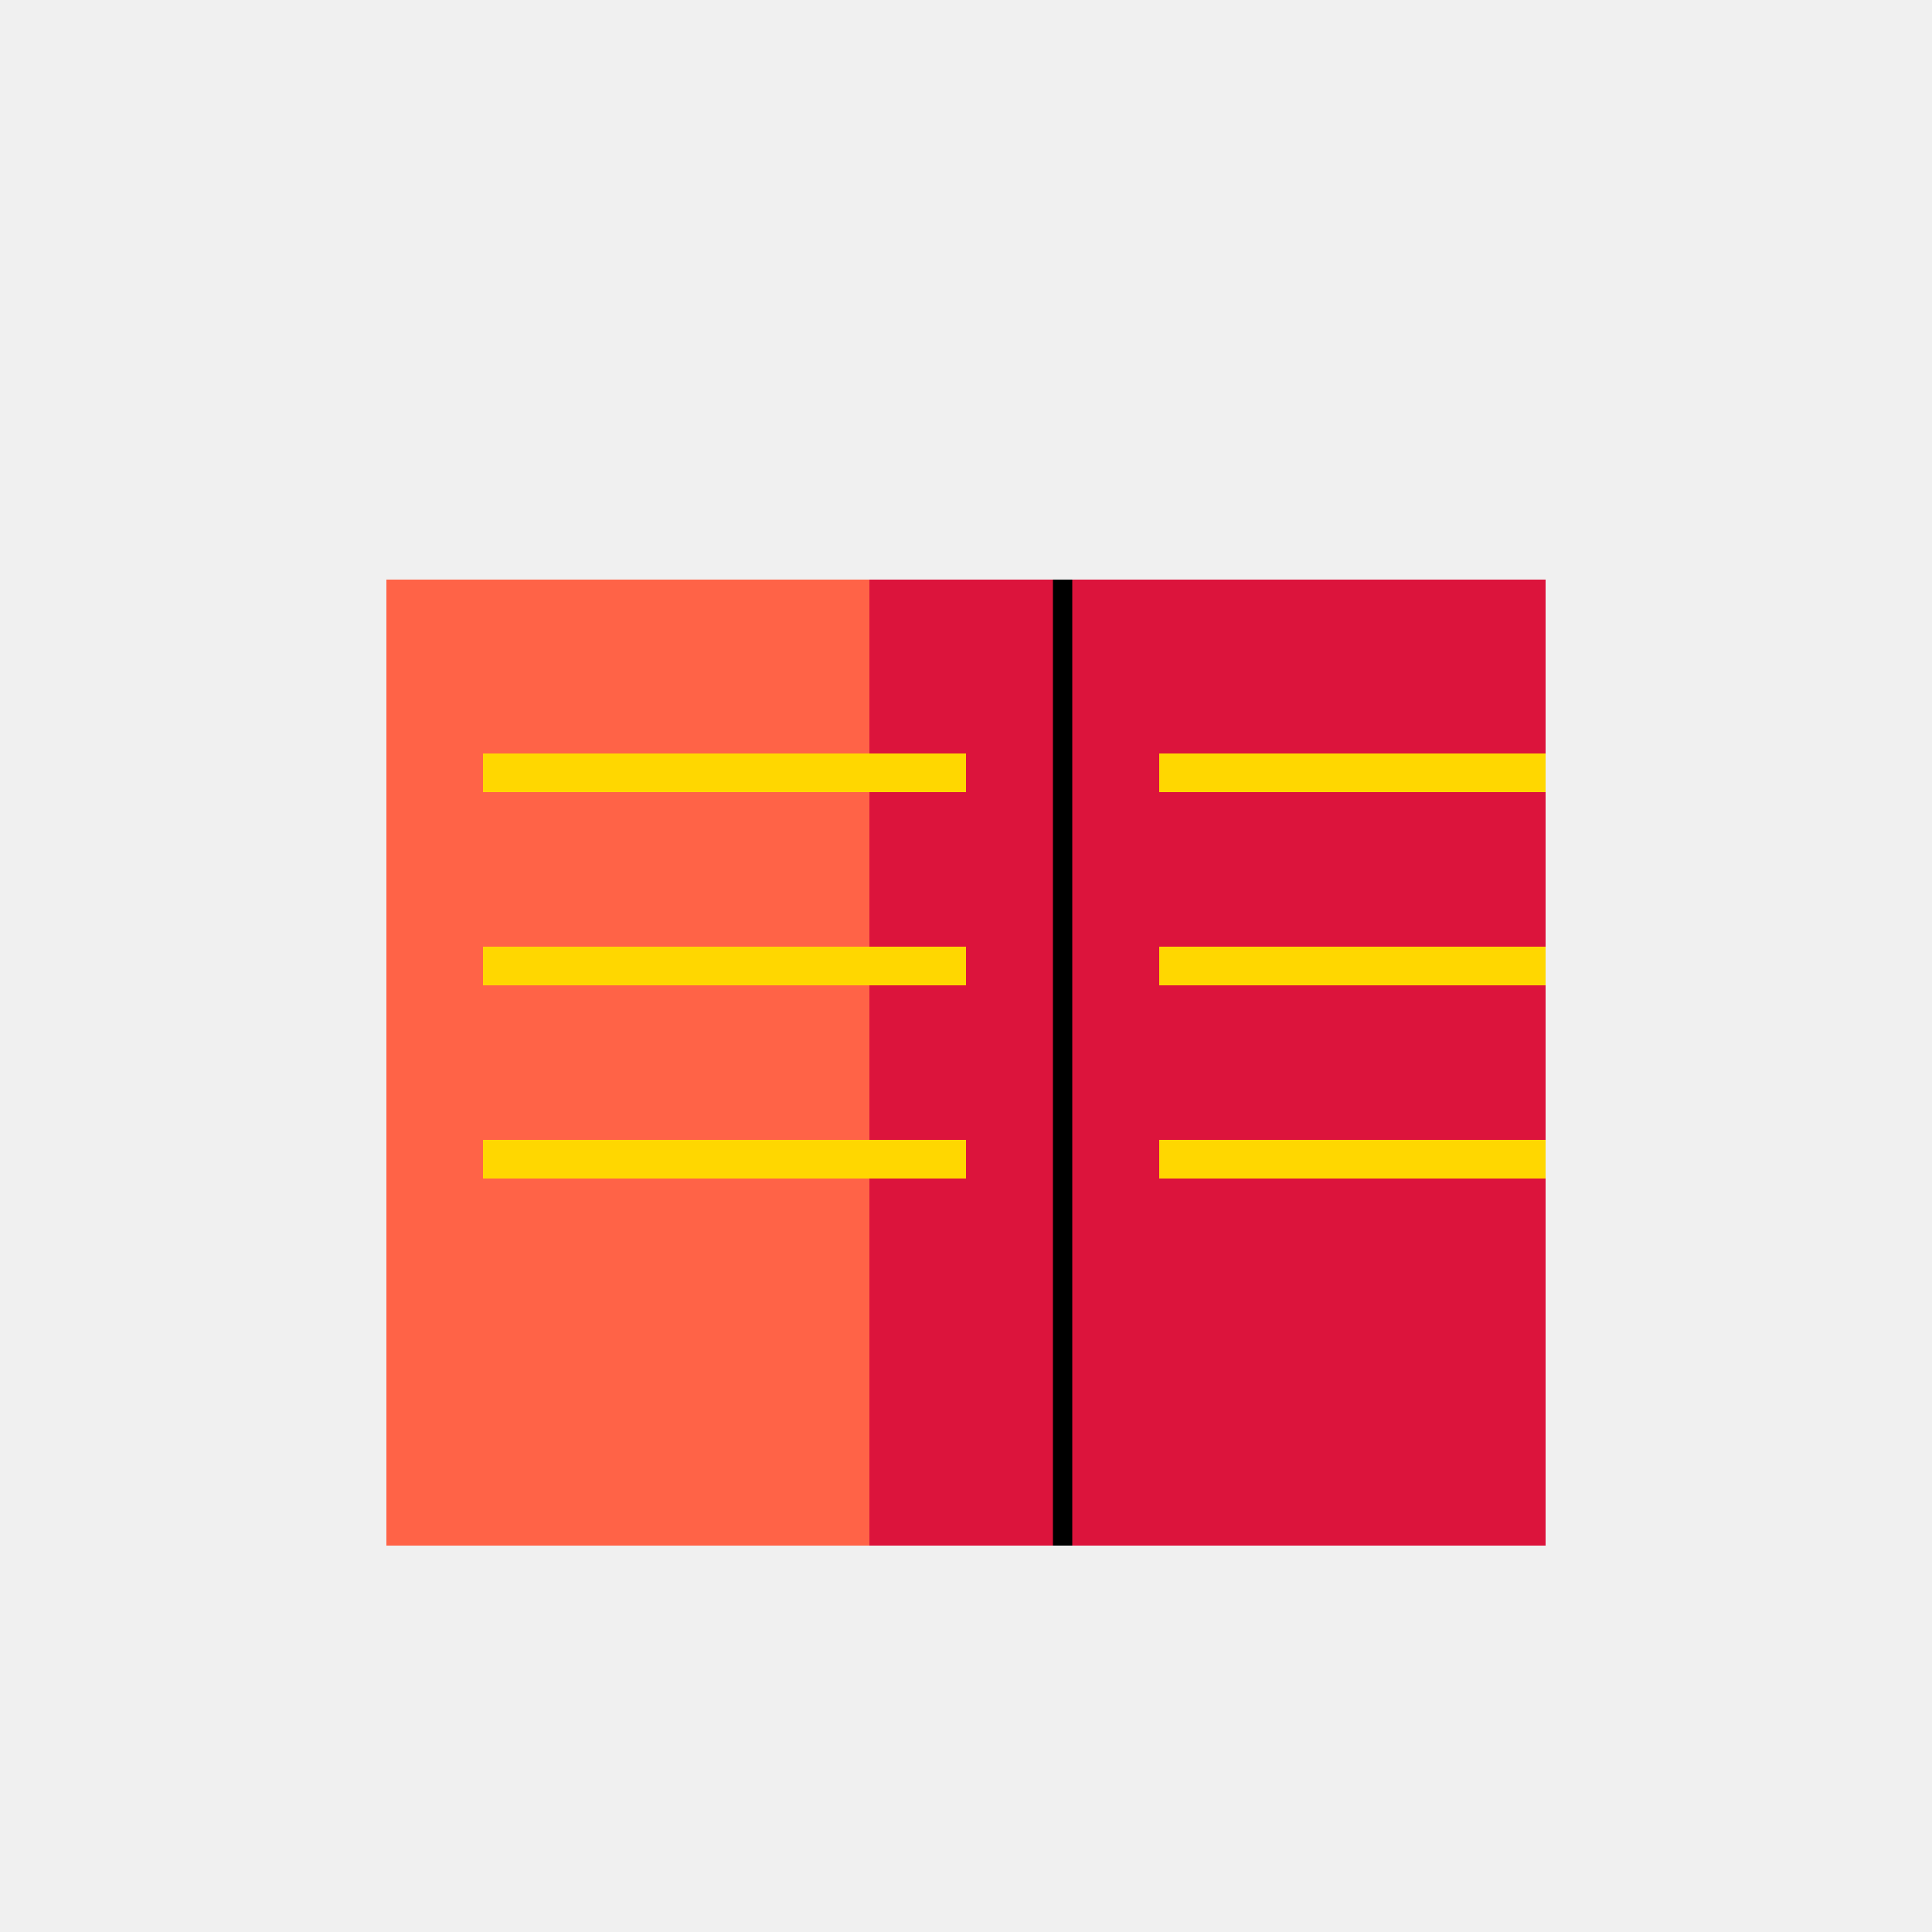
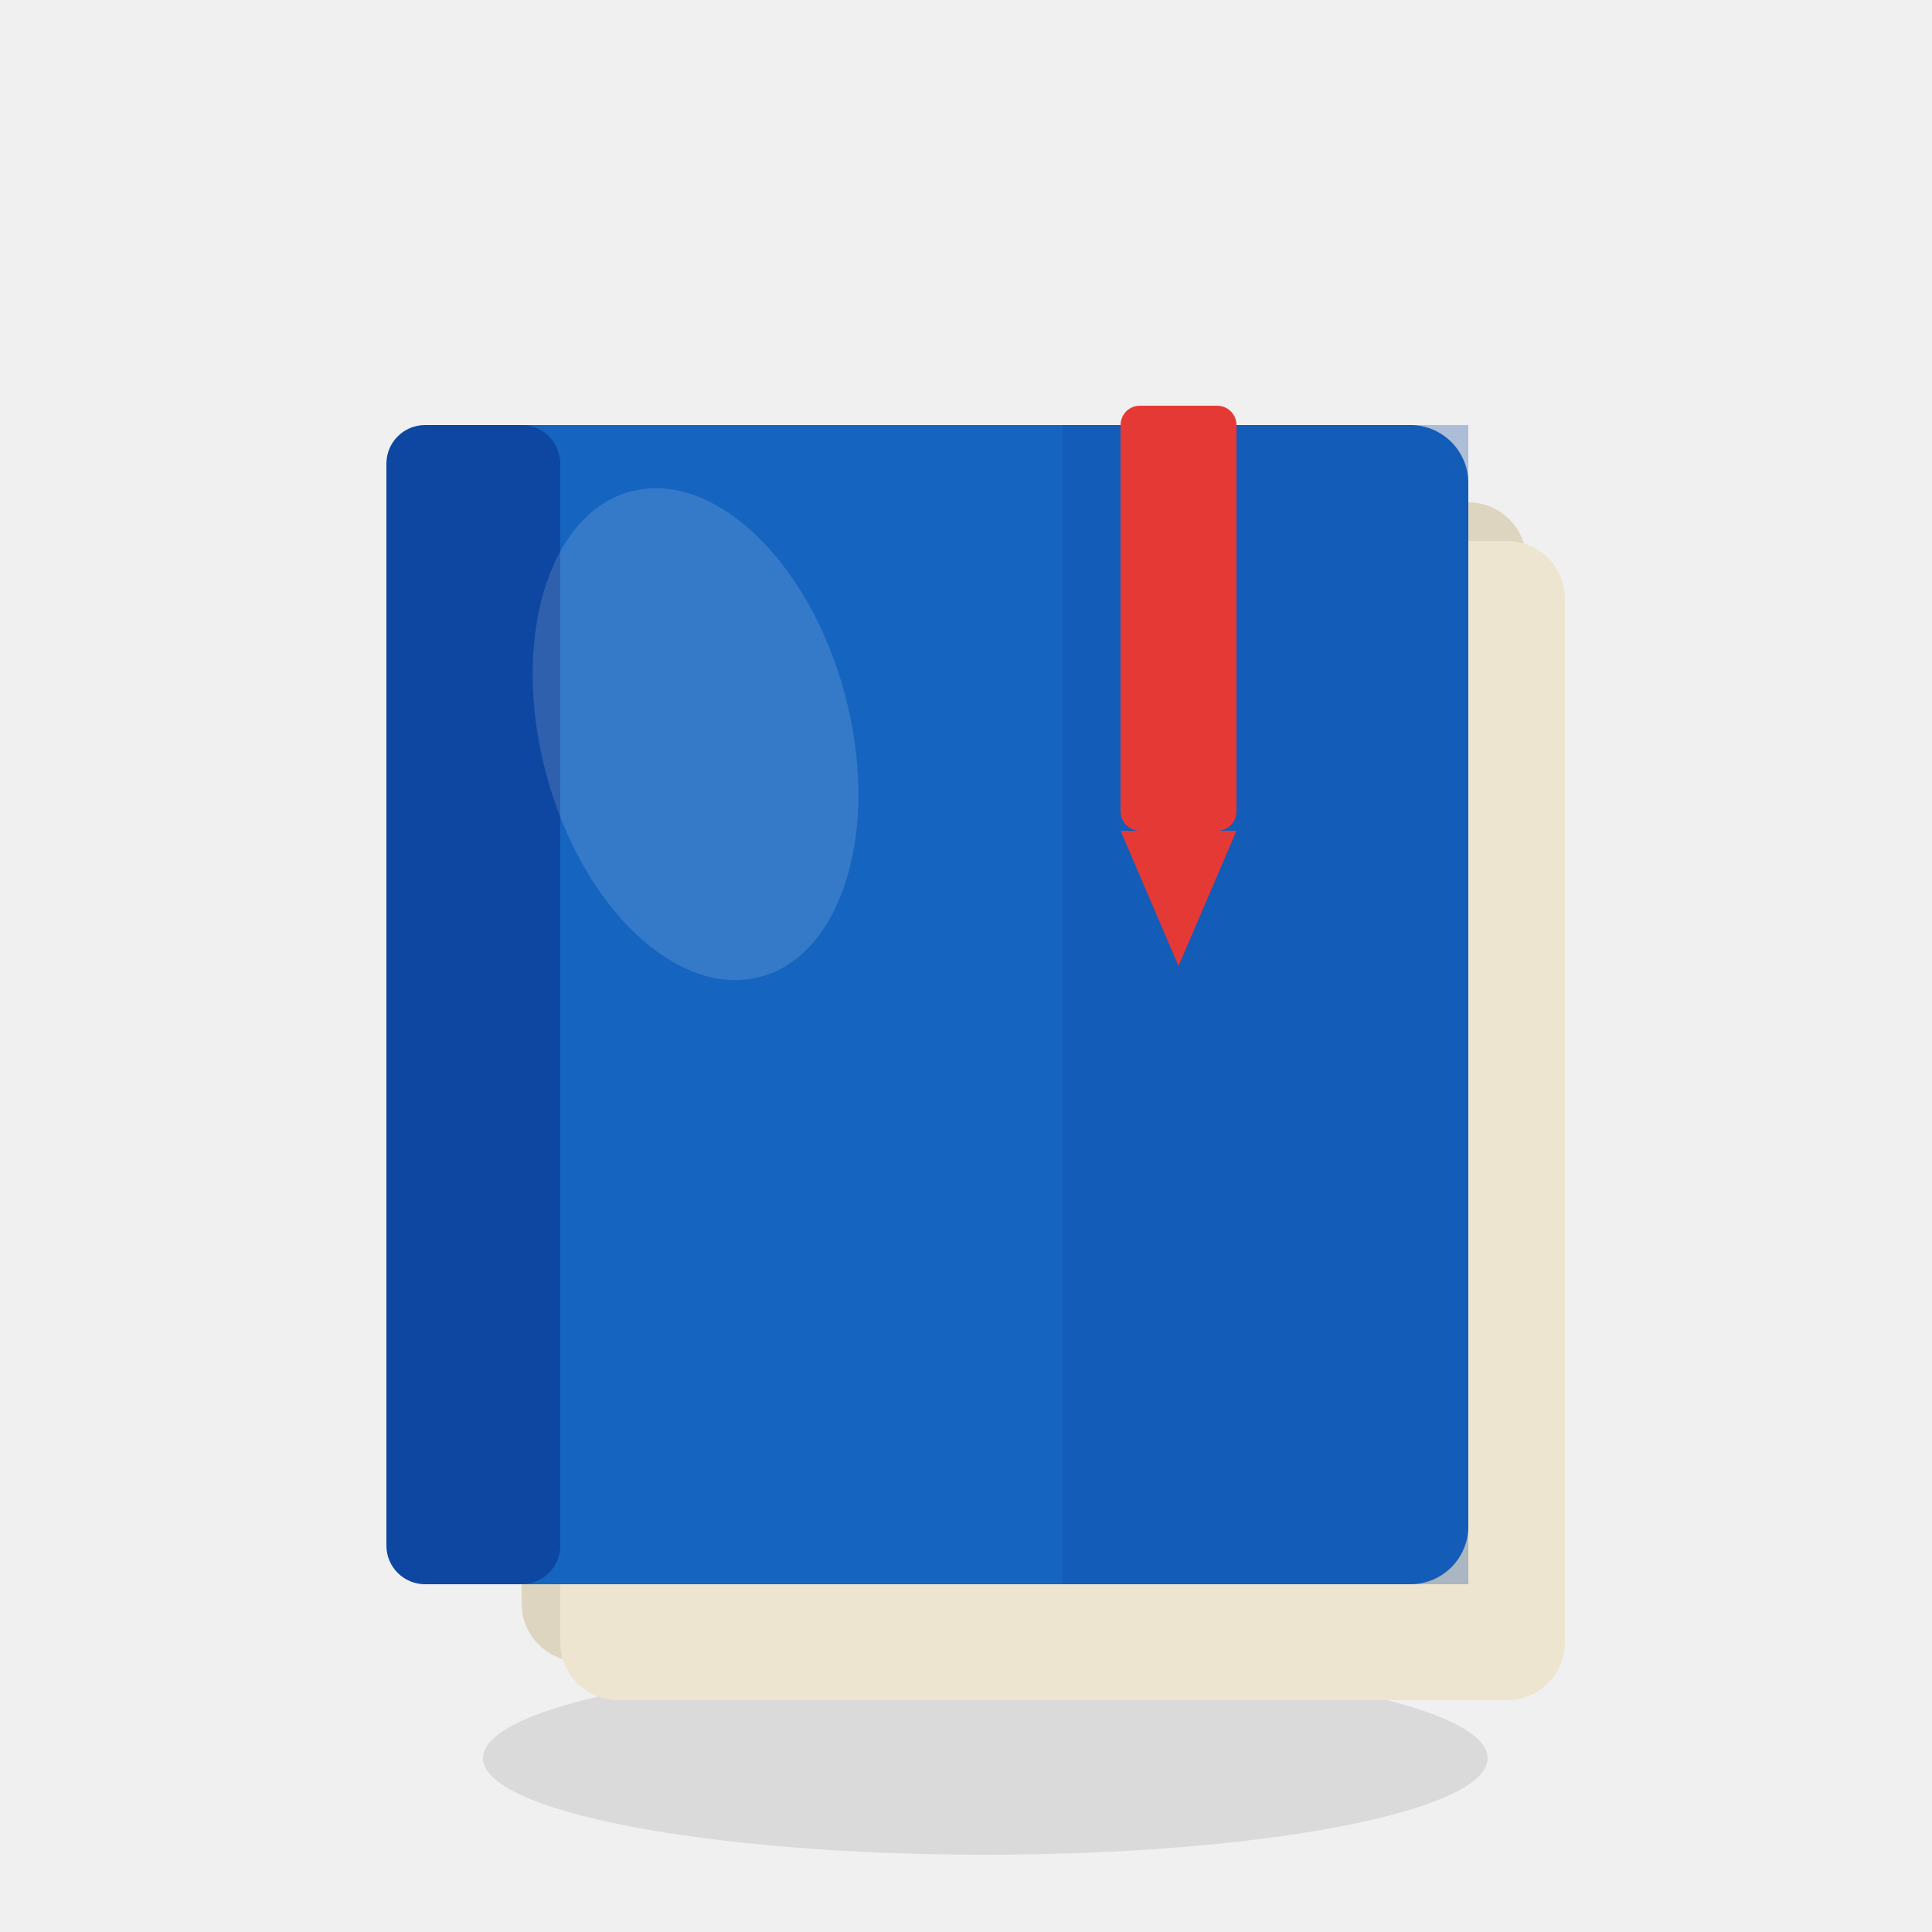
<svg xmlns="http://www.w3.org/2000/svg" viewBox="0 0 100 100">
-   <rect x="20" y="30" width="35" height="50" fill="#FF6347" />
-   <rect x="45" y="30" width="35" height="50" fill="#DC143C" />
-   <line x1="55" y1="30" x2="55" y2="80" stroke="#000" stroke-width="1" />
-   <line x1="25" y1="40" x2="50" y2="40" stroke="#FFD700" stroke-width="2" />
-   <line x1="25" y1="50" x2="50" y2="50" stroke="#FFD700" stroke-width="2" />
-   <line x1="25" y1="60" x2="50" y2="60" stroke="#FFD700" stroke-width="2" />
-   <line x1="60" y1="40" x2="80" y2="40" stroke="#FFD700" stroke-width="2" />
-   <line x1="60" y1="50" x2="80" y2="50" stroke="#FFD700" stroke-width="2" />
-   <line x1="60" y1="60" x2="80" y2="60" stroke="#FFD700" stroke-width="2" />
+   <ellipse cx="51" cy="91" rx="26" ry="5" fill="#000" fill-opacity="0.09" />
+   <rect x="27" y="26" width="52" height="60" rx="3" fill="#ddd5bf" />
+   <rect x="29" y="28" width="52" height="60" rx="3" fill="#ede5cf" />
+   <rect x="20" y="22" width="56" height="60" rx="3" fill="#1565c0" />
+   <rect x="20" y="22" width="9" height="60" rx="2" fill="#0d47a1" />
+   <rect x="55" y="22" width="21" height="60" rx="0" fill="#0d47a1" opacity="0.30" />
+   <ellipse cx="36" cy="38" rx="8" ry="13" fill="white" fill-opacity="0.14" transform="rotate(-15 36 38)" />
+   <rect x="58" y="21" width="6" height="22" rx="1" fill="#e53935" />
+   <polygon points="58,43 61,50 64,43" fill="#e53935" />
</svg>
